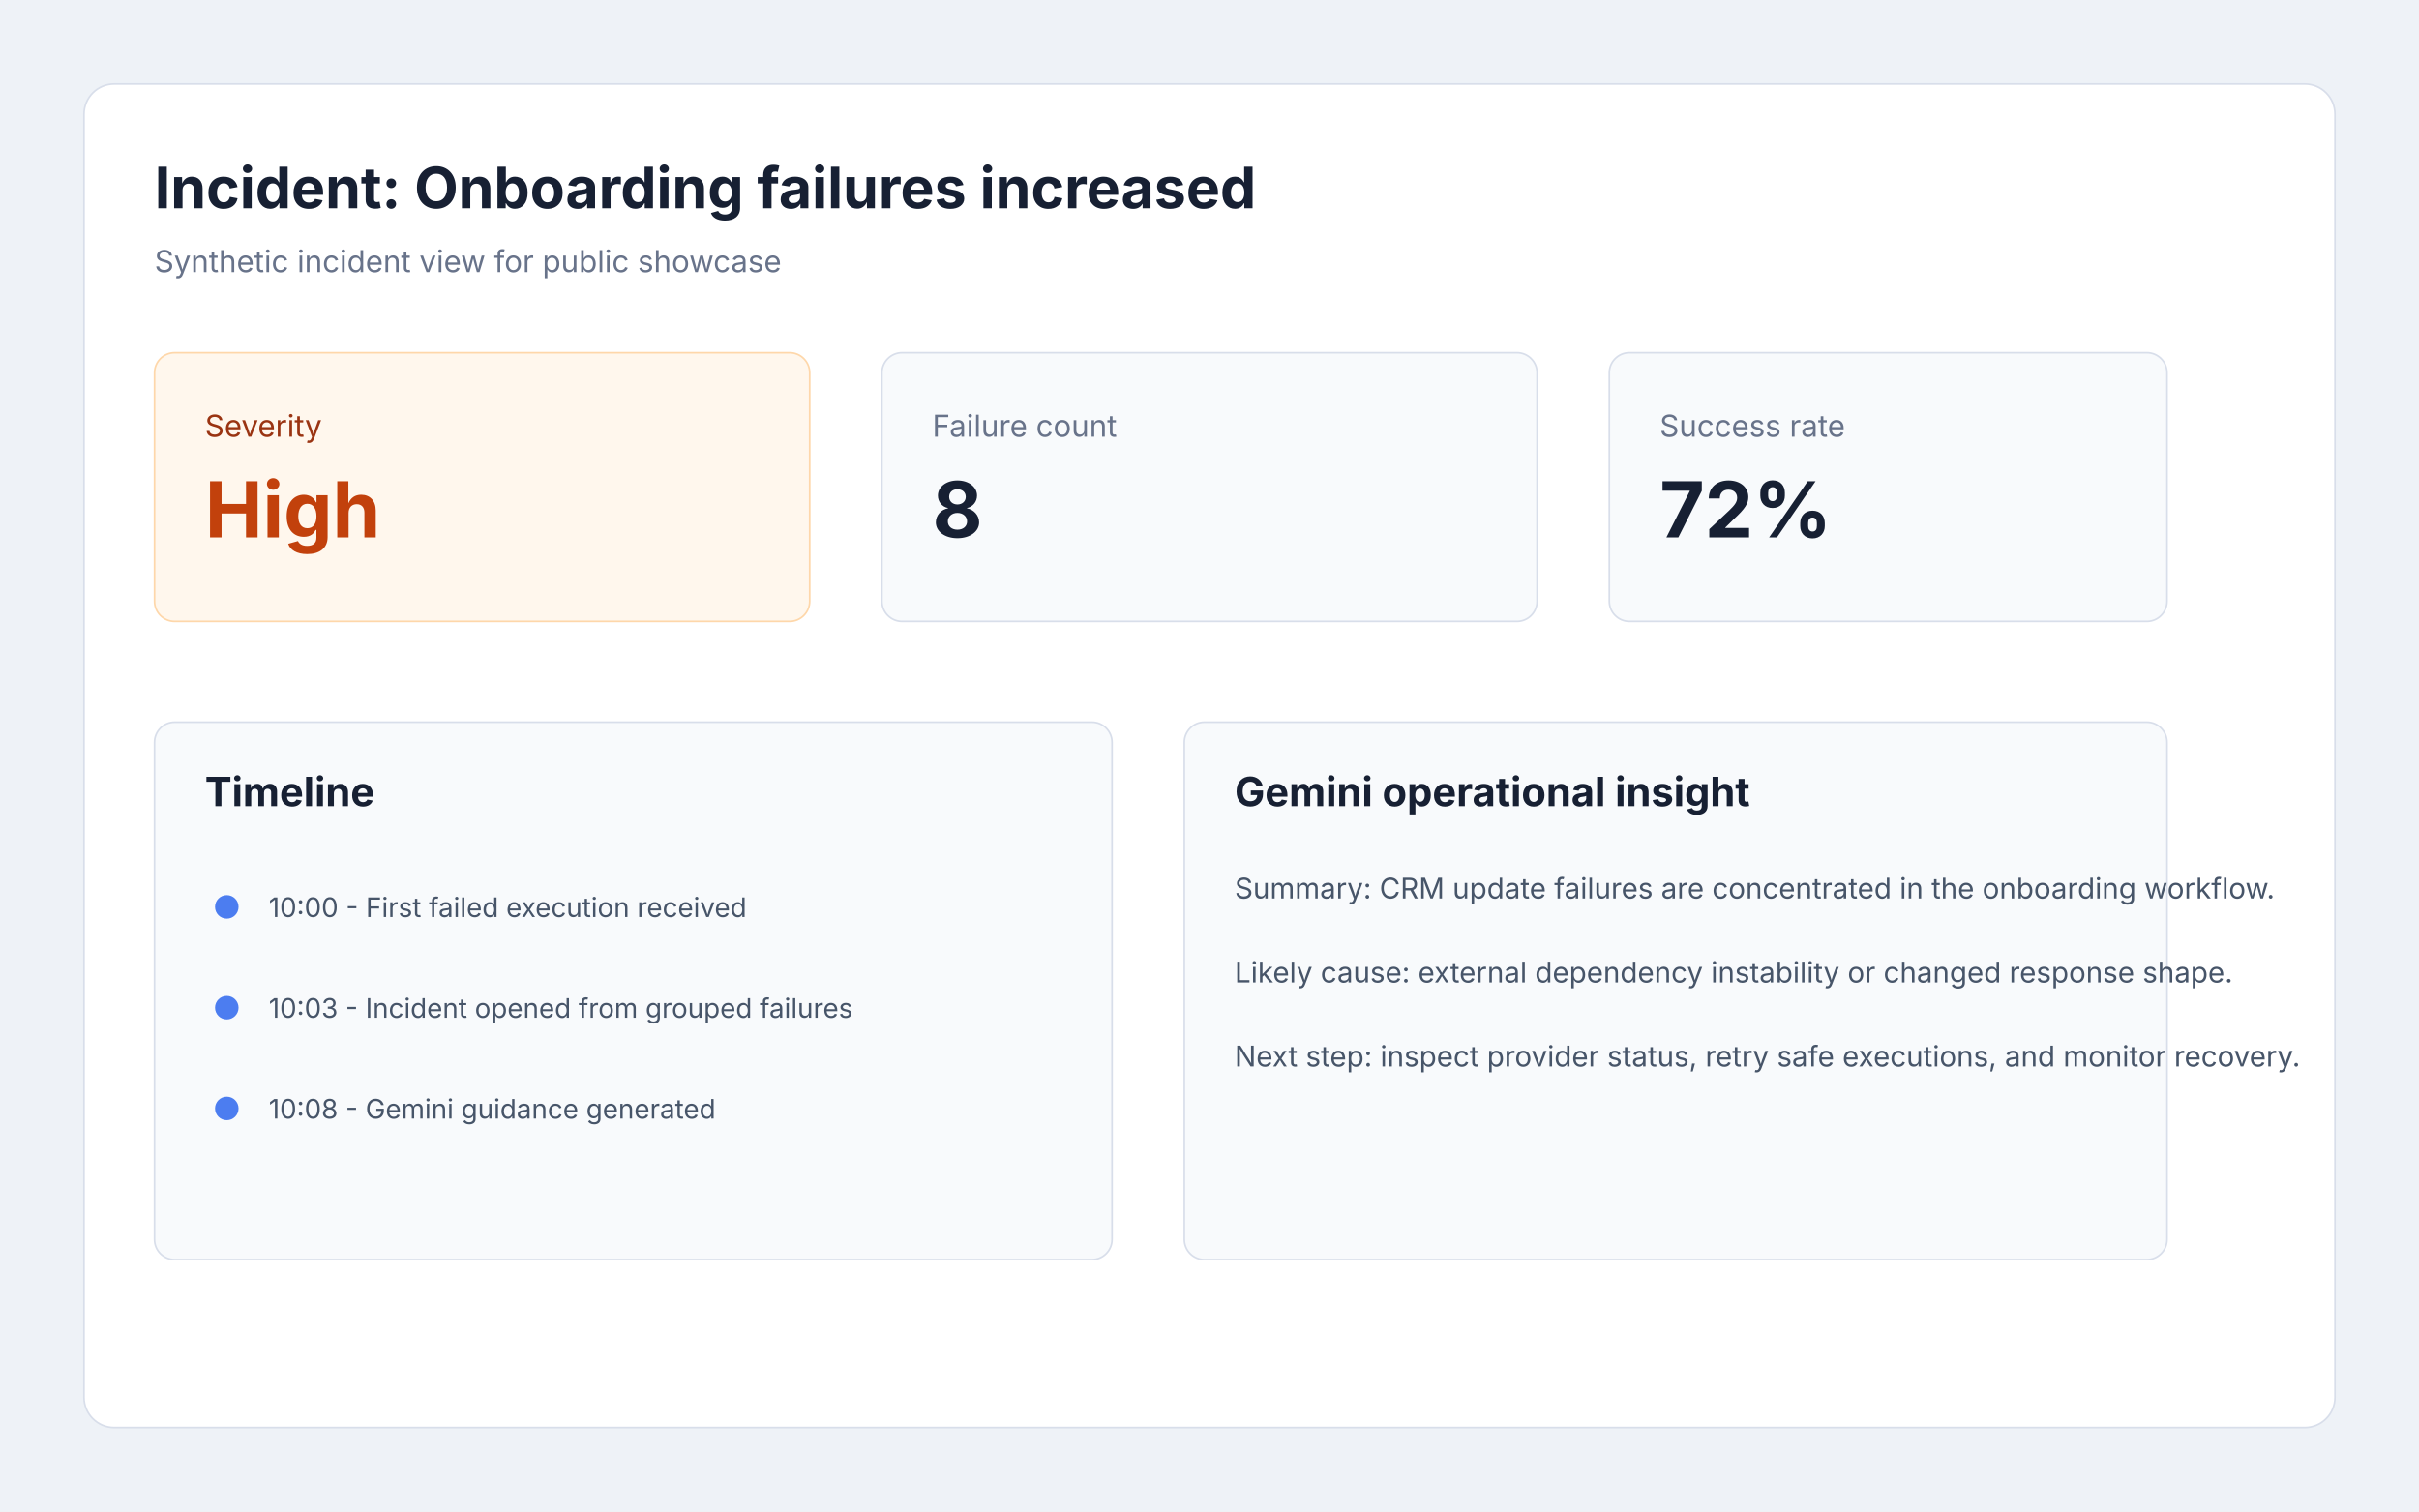
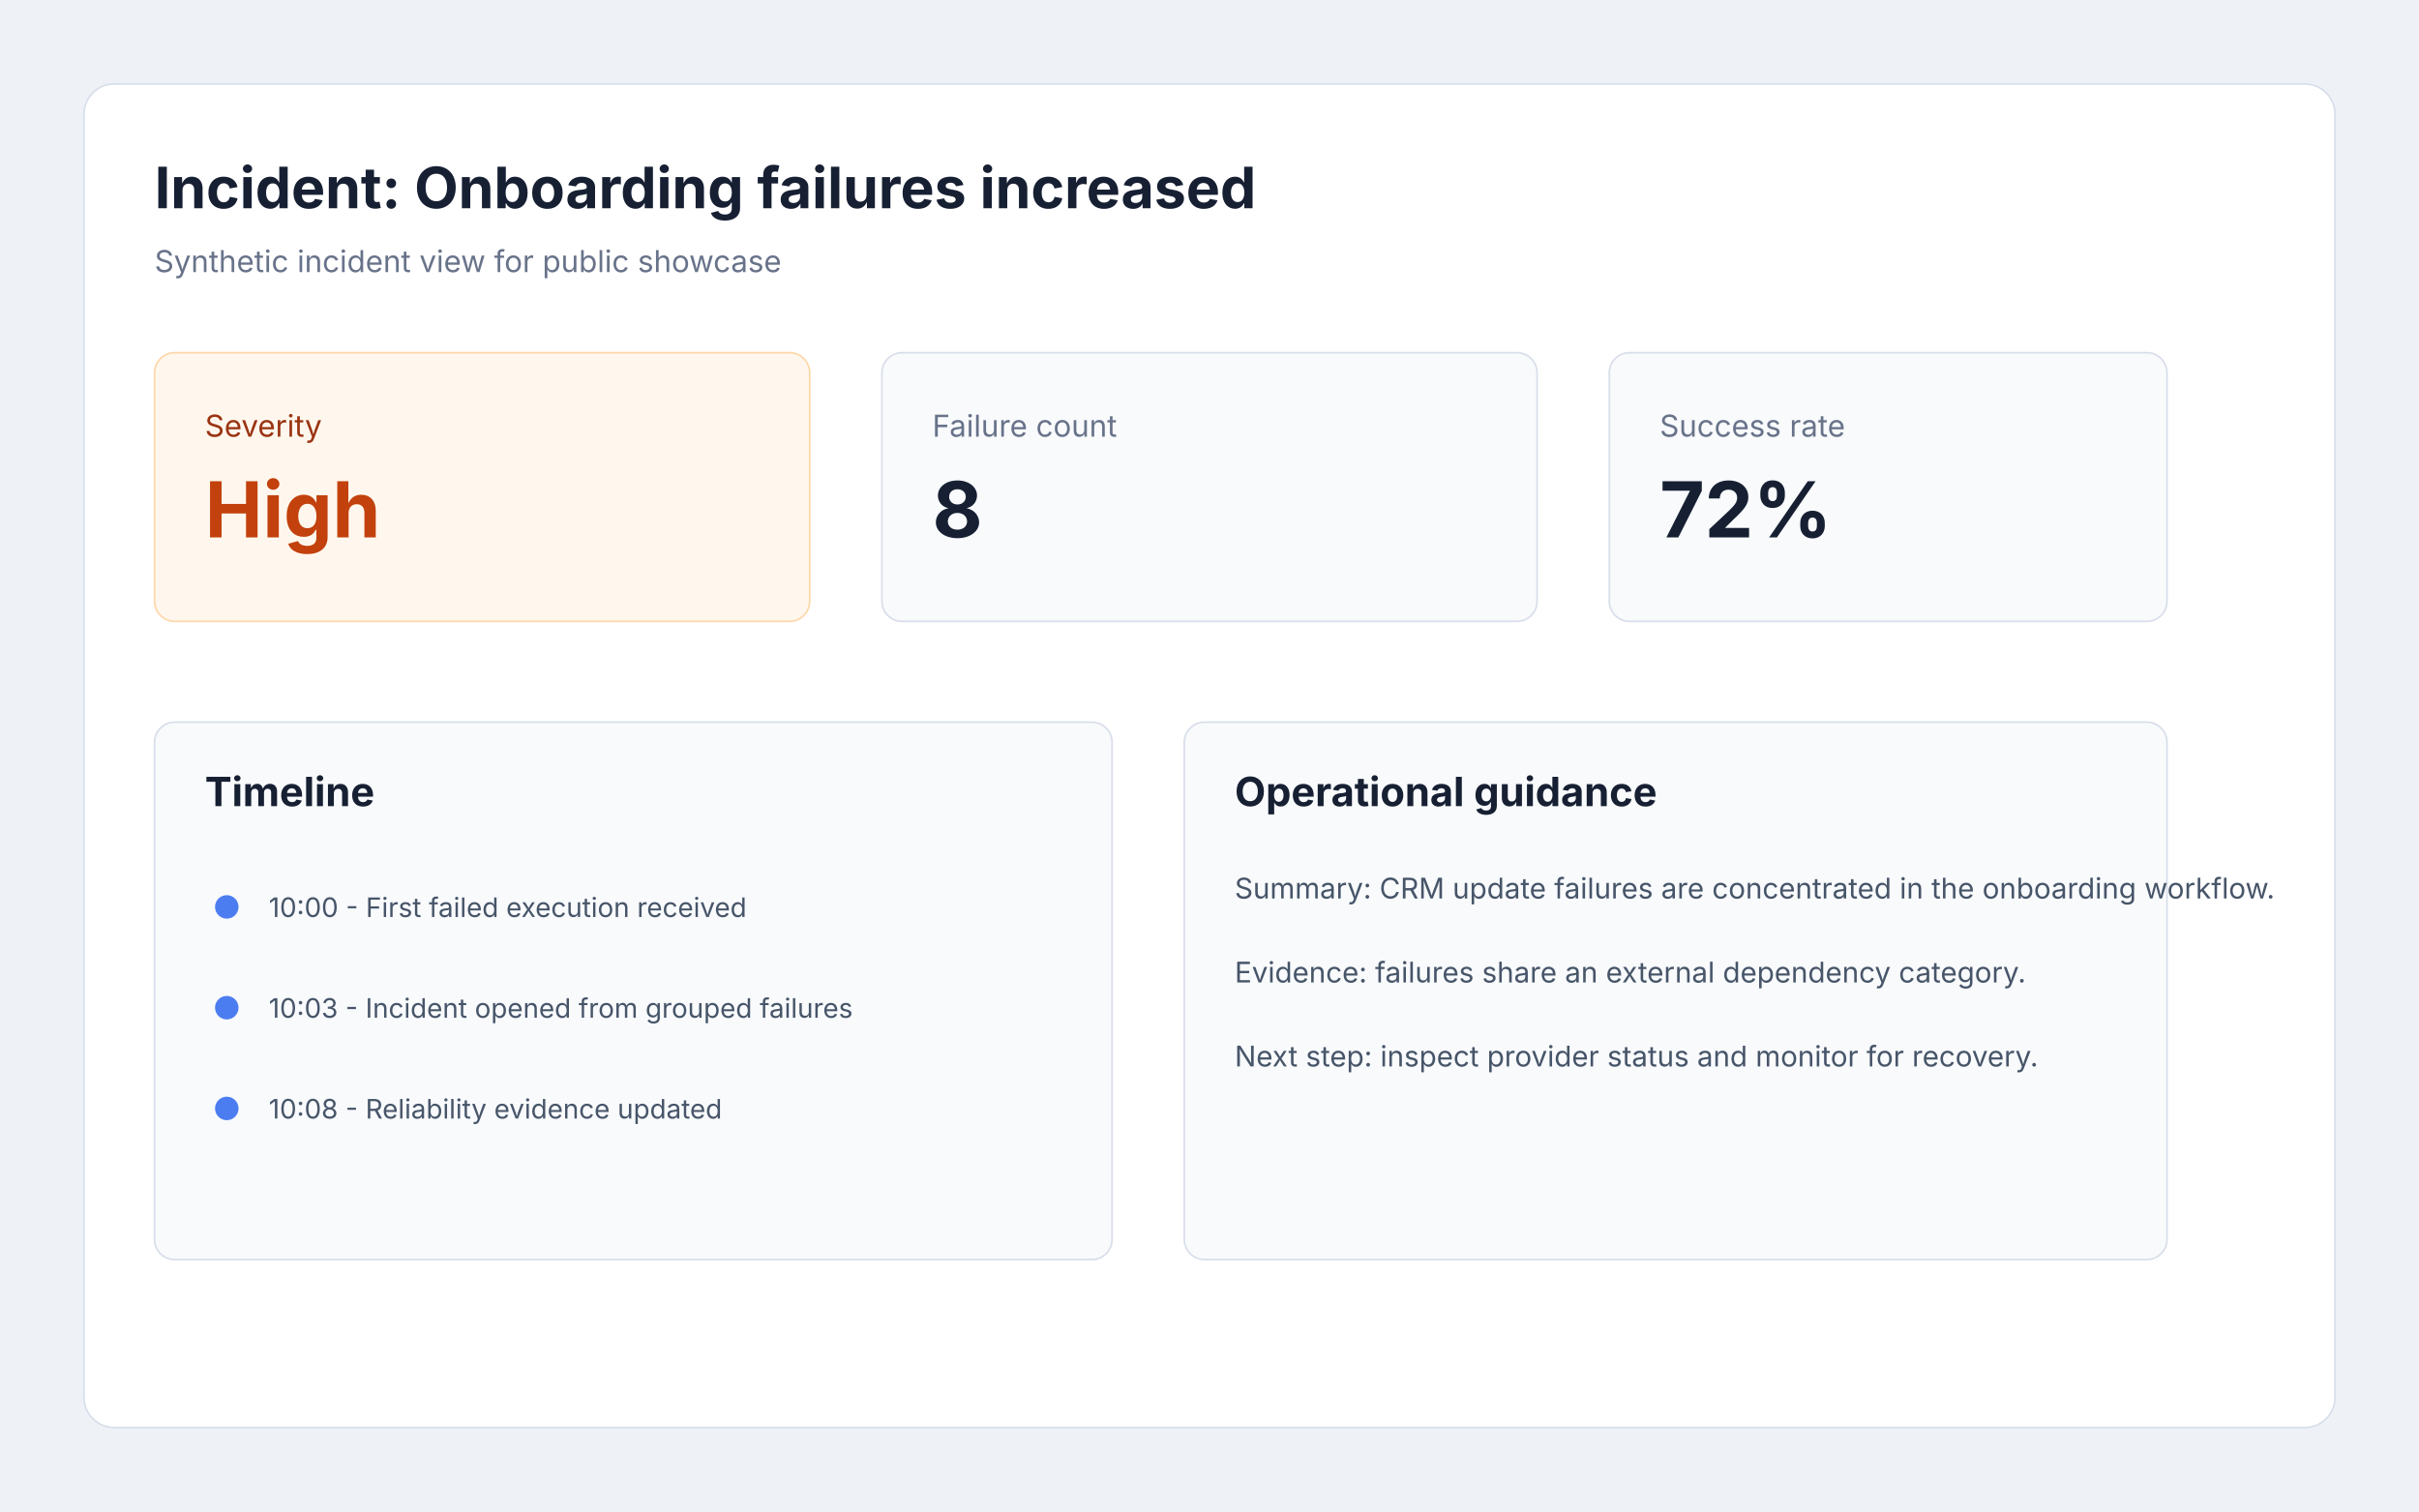
<svg xmlns="http://www.w3.org/2000/svg" width="1440" height="900" viewBox="0 0 1440 900" role="img" aria-labelledby="title desc">
  <rect width="1440" height="900" fill="#eef2f7" />
  <rect x="50" y="50" width="1340" height="800" rx="18" fill="#ffffff" stroke="#d8deea" />
  <text x="92" y="124" font-family="Inter, Arial, sans-serif" font-size="34" font-weight="700" fill="#172033">Incident: Onboarding failures increased</text>
  <text x="92" y="162" font-family="Inter, Arial, sans-serif" font-size="18" fill="#68738a">Synthetic incident view for public showcase</text>
  <rect x="92" y="210" width="390" height="160" rx="12" fill="#fff7ed" stroke="#fed7aa" />
  <text x="122" y="260" font-family="Inter, Arial, sans-serif" font-size="18" fill="#9a3412">Severity</text>
  <text x="122" y="320" font-family="Inter, Arial, sans-serif" font-size="46" font-weight="700" fill="#c2410c">High</text>
  <rect x="525" y="210" width="390" height="160" rx="12" fill="#f8fafc" stroke="#d8deea" />
  <text x="555" y="260" font-family="Inter, Arial, sans-serif" font-size="18" fill="#68738a">Failure count</text>
  <text x="555" y="320" font-family="Inter, Arial, sans-serif" font-size="46" font-weight="700" fill="#172033">8</text>
  <rect x="958" y="210" width="332" height="160" rx="12" fill="#f8fafc" stroke="#d8deea" />
  <text x="988" y="260" font-family="Inter, Arial, sans-serif" font-size="18" fill="#68738a">Success rate</text>
  <text x="988" y="320" font-family="Inter, Arial, sans-serif" font-size="46" font-weight="700" fill="#172033">72%</text>
  <rect x="92" y="430" width="570" height="320" rx="12" fill="#f8fafc" stroke="#d8deea" />
  <text x="122" y="480" font-family="Inter, Arial, sans-serif" font-size="24" font-weight="700" fill="#172033">Timeline</text>
  <circle cx="135" cy="540" r="7" fill="#4c7df0" />
  <text x="160" y="546" font-family="Inter, Arial, sans-serif" font-size="16" fill="#475569">10:00 - First failed execution received</text>
  <circle cx="135" cy="600" r="7" fill="#4c7df0" />
  <text x="160" y="606" font-family="Inter, Arial, sans-serif" font-size="16" fill="#475569">10:03 - Incident opened from grouped failures</text>
  <circle cx="135" cy="660" r="7" fill="#4c7df0" />
-   <text x="160" y="666" font-family="Inter, Arial, sans-serif" font-size="16" fill="#475569">10:08 - Gemini guidance generated</text>
+   <text x="160" y="666" font-family="Inter, Arial, sans-serif" font-size="16" fill="#475569">10:08 - Reliability evidence updated</text>
  <rect x="705" y="430" width="585" height="320" rx="12" fill="#f8fafc" stroke="#d8deea" />
-   <text x="735" y="480" font-family="Inter, Arial, sans-serif" font-size="24" font-weight="700" fill="#172033">Gemini operational insight</text>
+   <text x="735" y="480" font-family="Inter, Arial, sans-serif" font-size="24" font-weight="700" fill="#172033">Operational guidance</text>
  <text x="735" y="535" font-family="Inter, Arial, sans-serif" font-size="17" fill="#475569">Summary: CRM update failures are concentrated in the onboarding workflow.</text>
-   <text x="735" y="585" font-family="Inter, Arial, sans-serif" font-size="17" fill="#475569">Likely cause: external dependency instability or changed response shape.</text>
-   <text x="735" y="635" font-family="Inter, Arial, sans-serif" font-size="17" fill="#475569">Next step: inspect provider status, retry safe executions, and monitor recovery.</text>
+   <text x="735" y="585" font-family="Inter, Arial, sans-serif" font-size="17" fill="#475569">Evidence: failures share an external dependency category.</text>
+   <text x="735" y="635" font-family="Inter, Arial, sans-serif" font-size="17" fill="#475569">Next step: inspect provider status and monitor for recovery.</text>
</svg>
